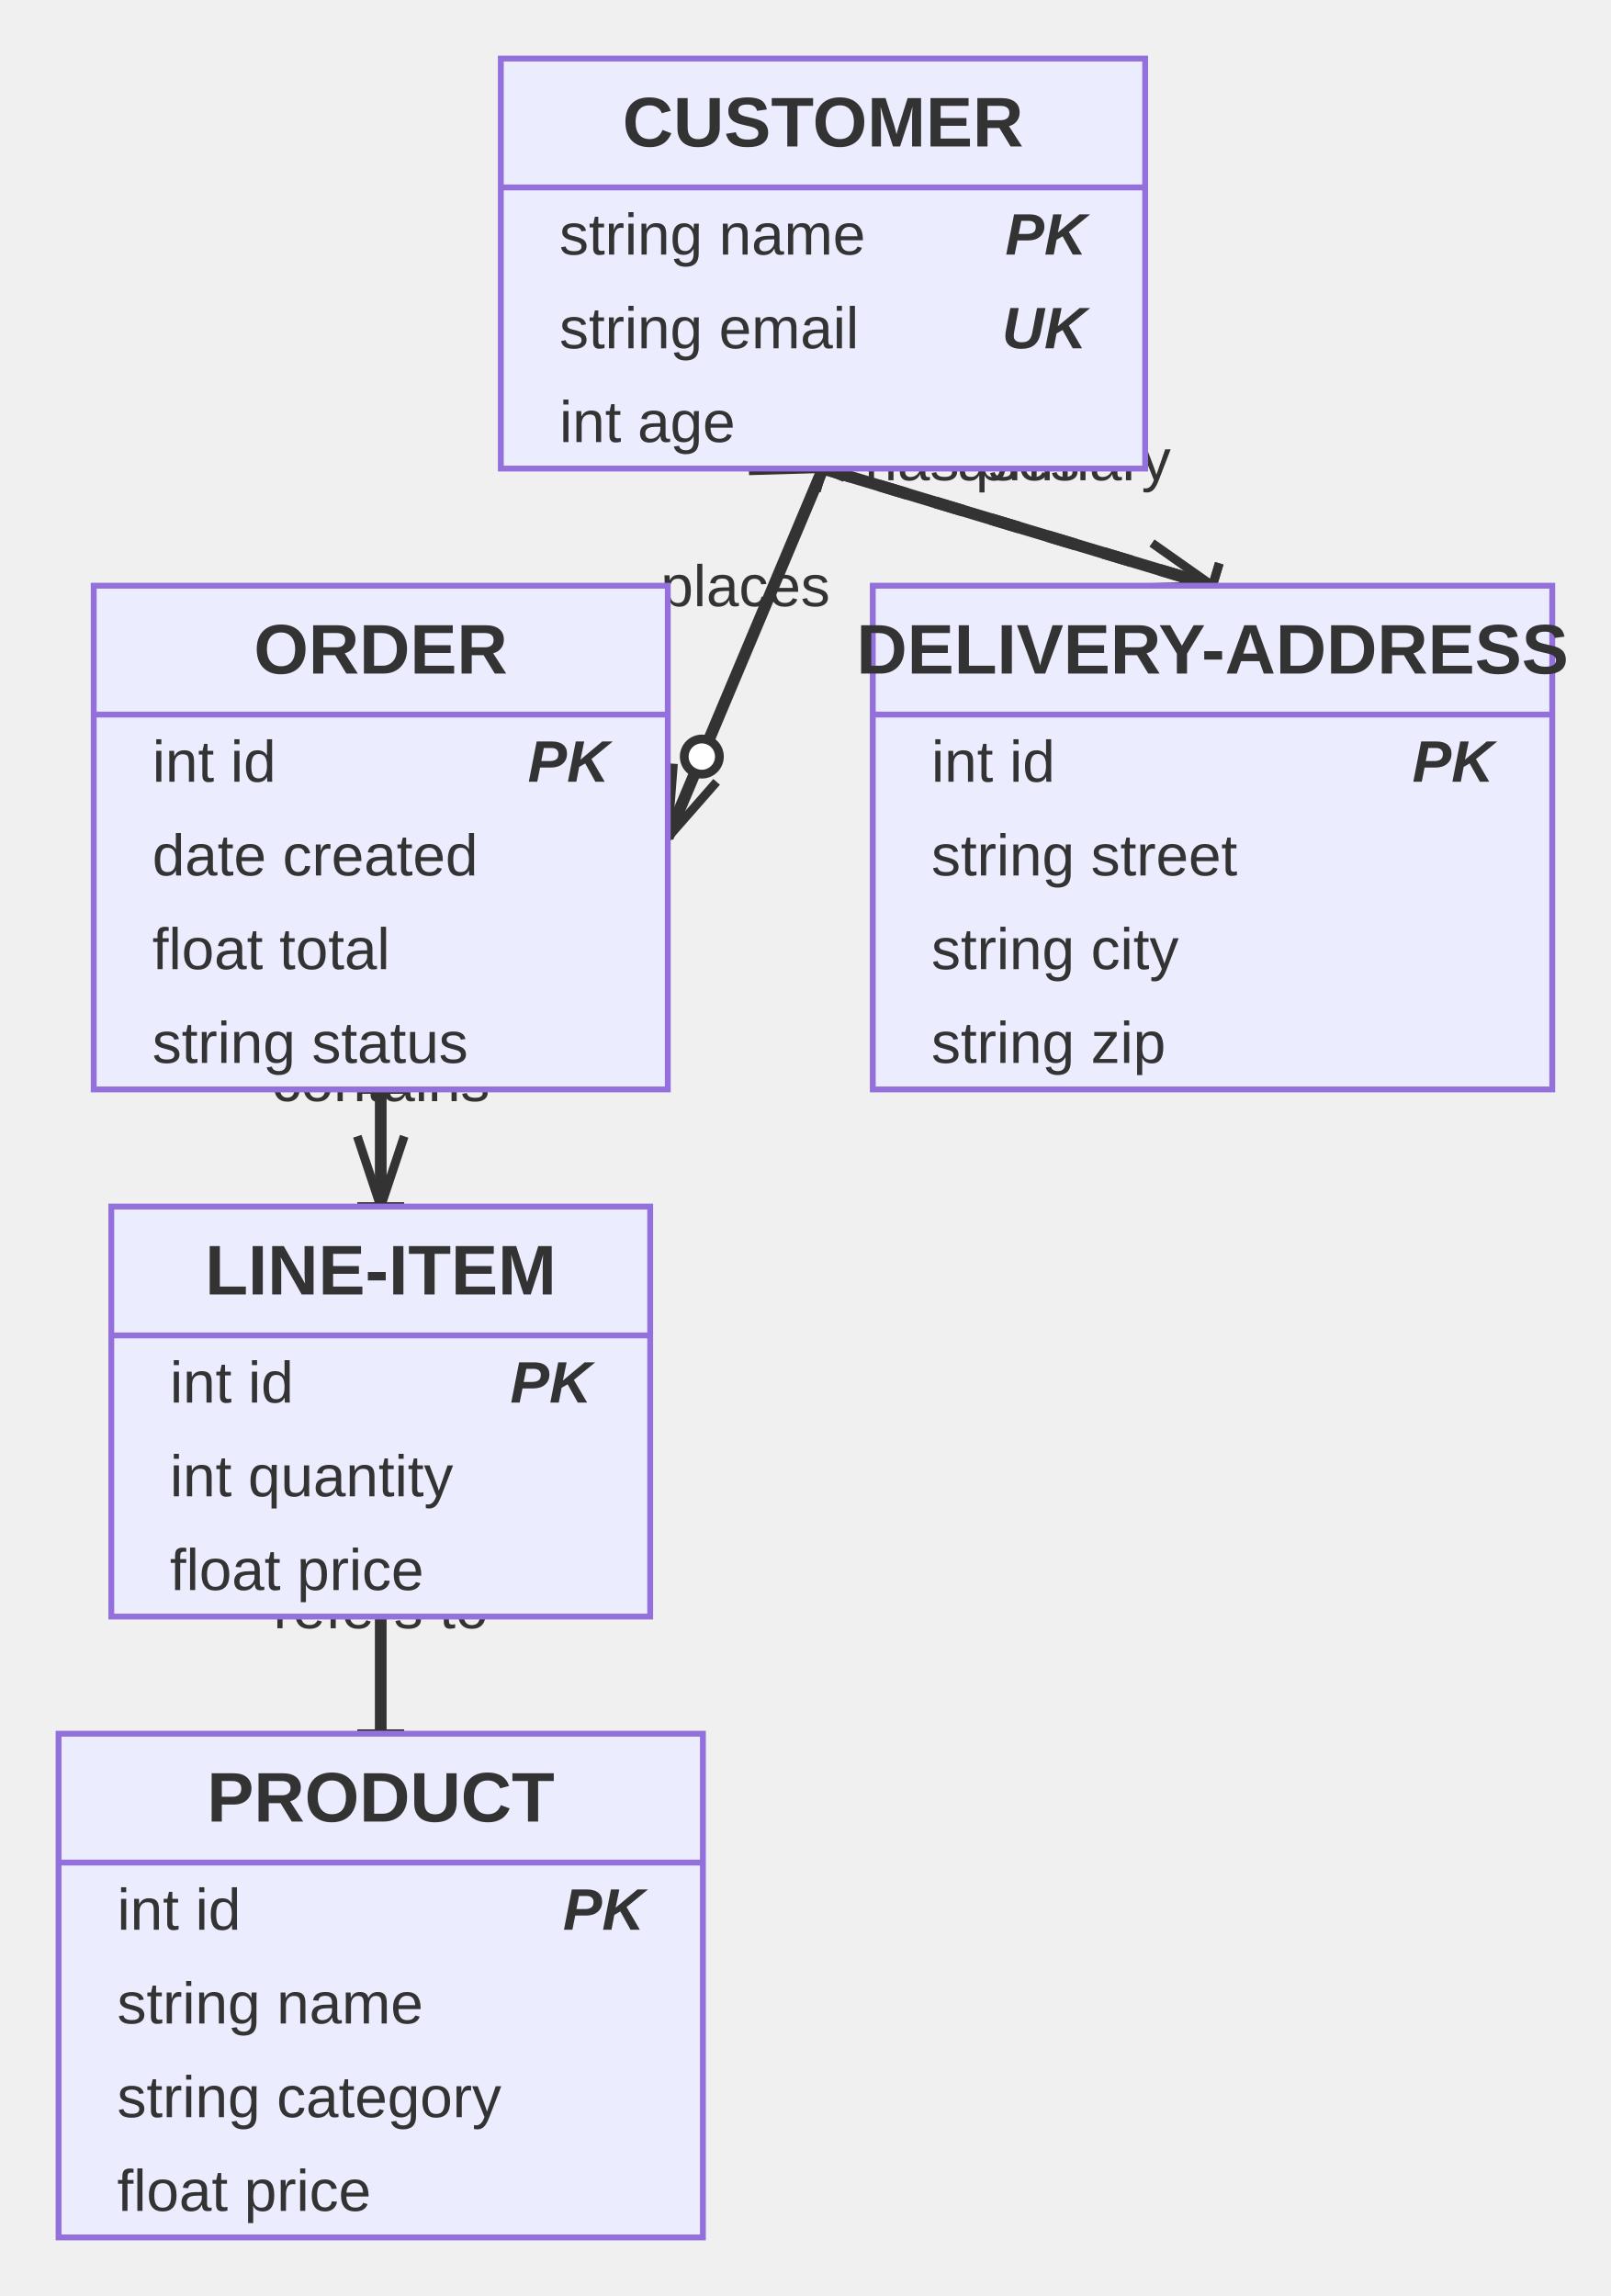
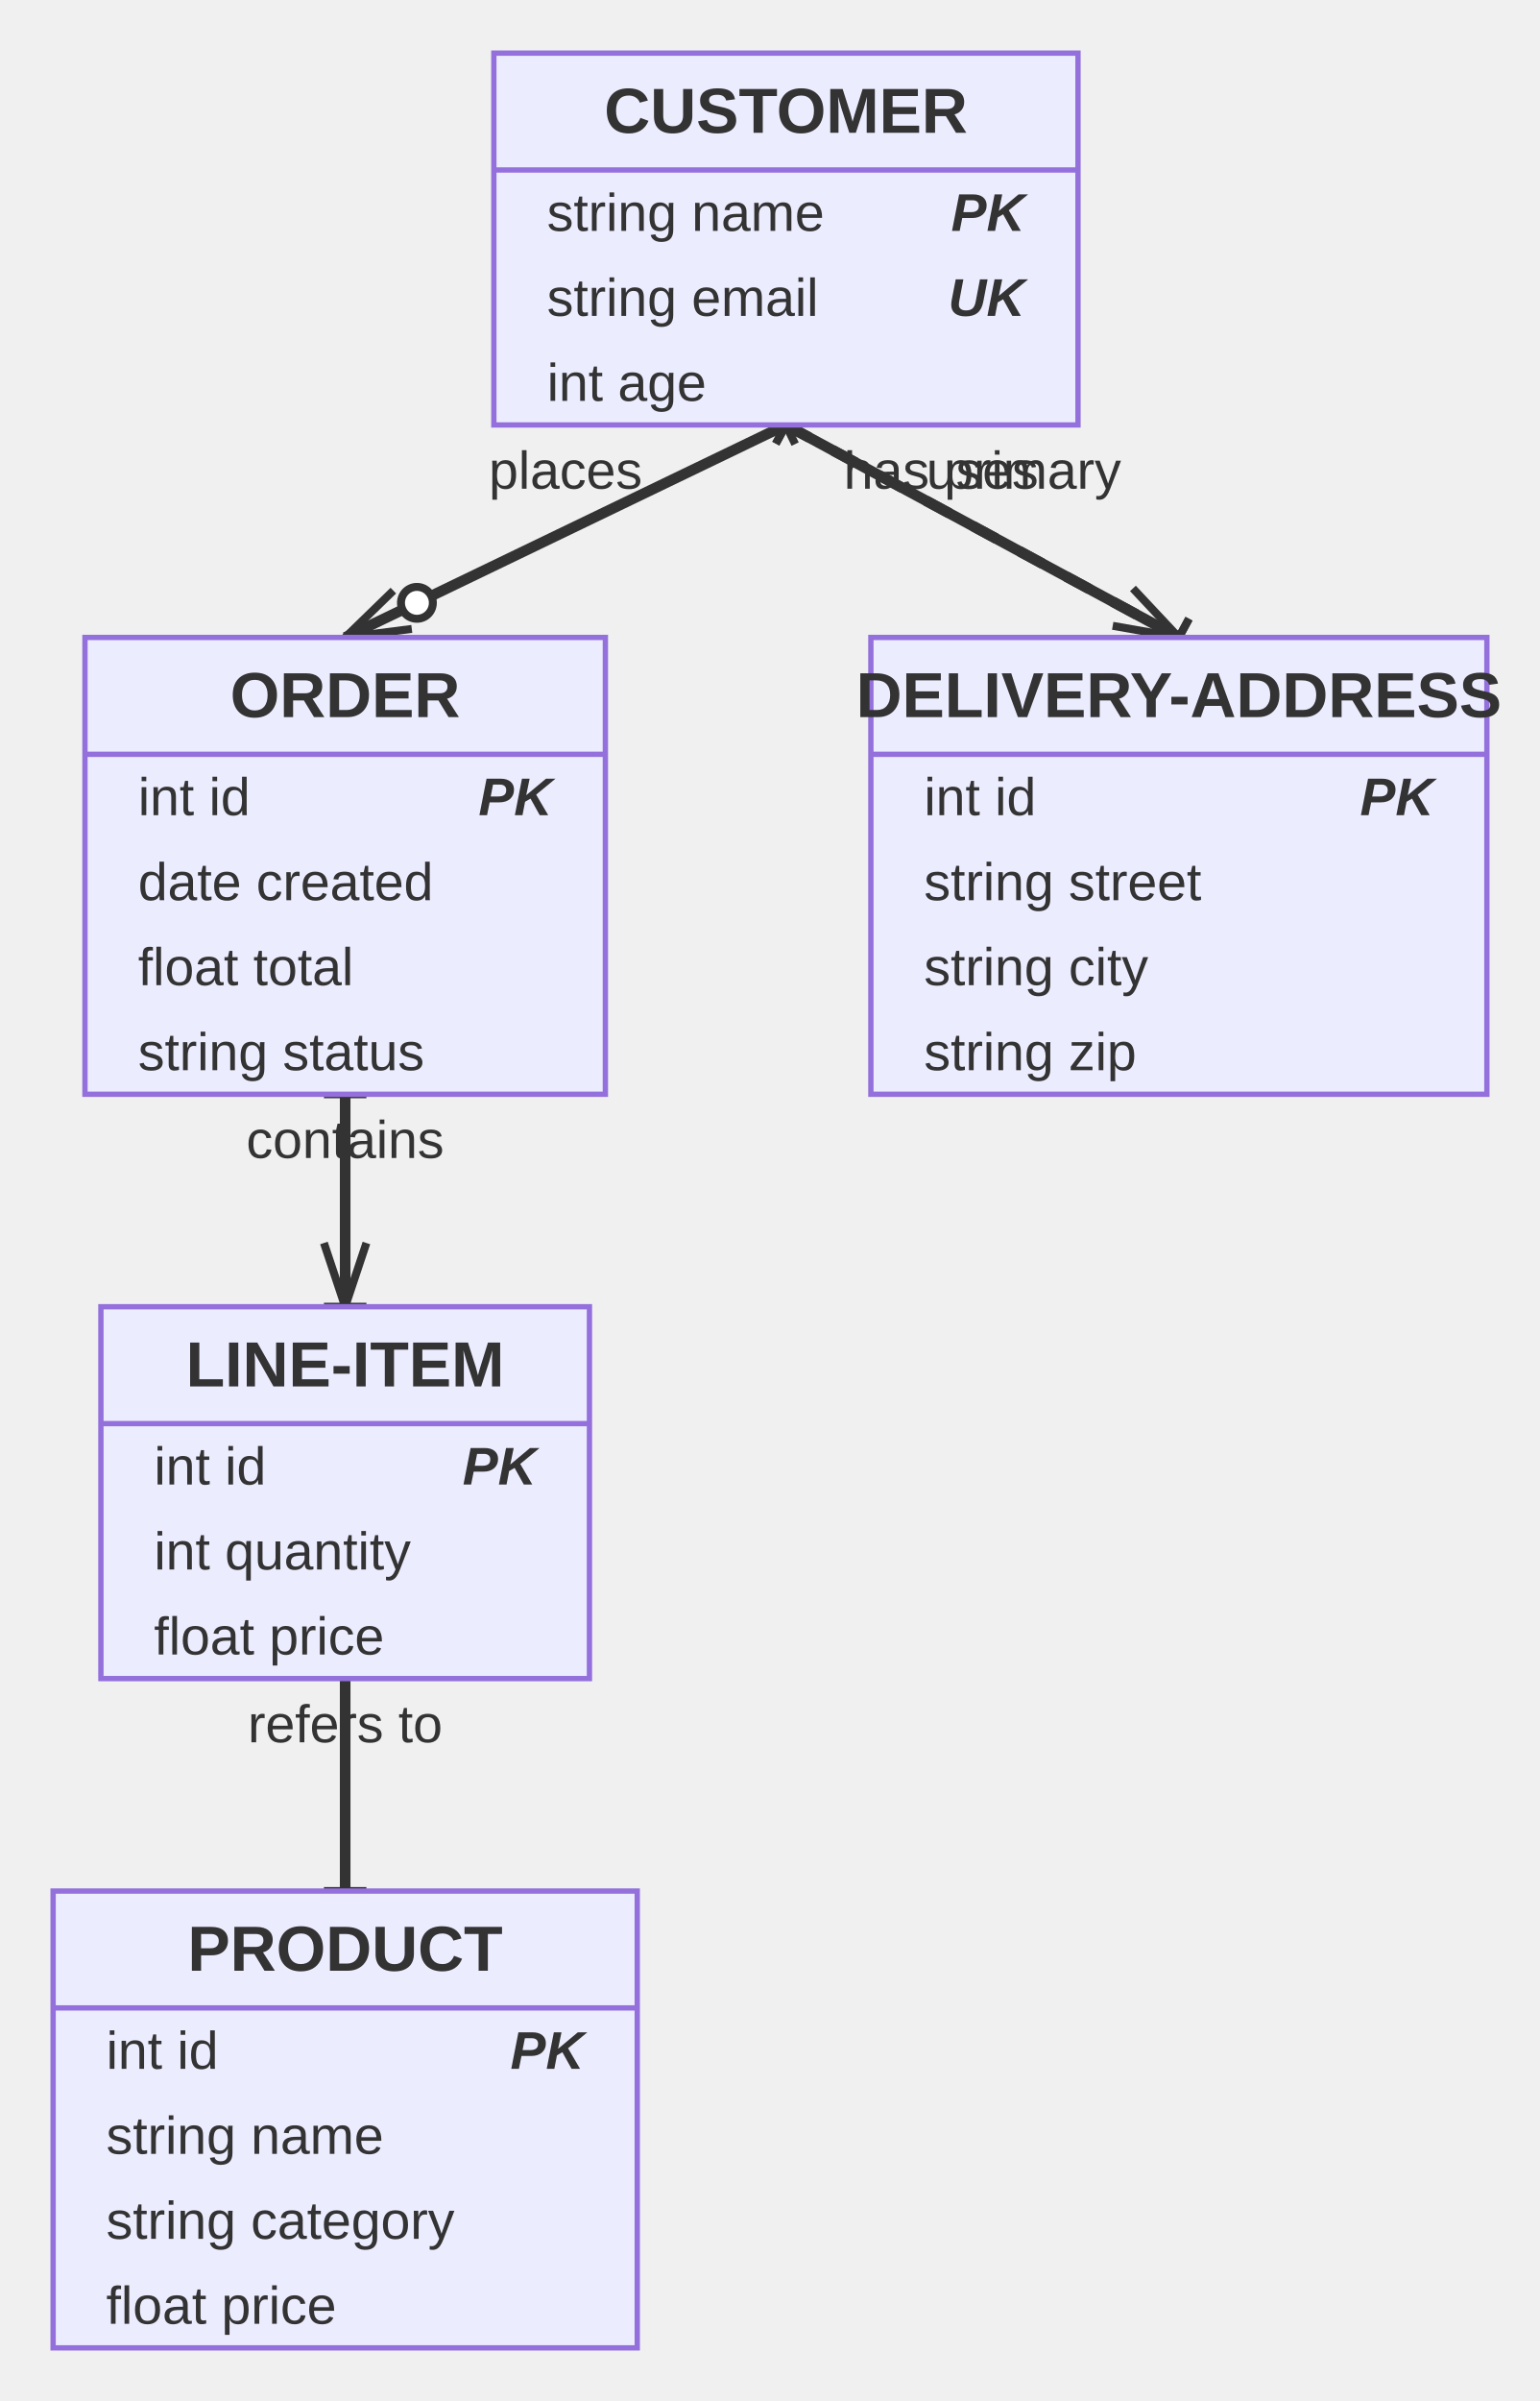
- <svg xmlns="http://www.w3.org/2000/svg" viewBox="-10 -10 275 392" width="275" height="392" style="background-color: white">
+ <svg xmlns="http://www.w3.org/2000/svg" viewBox="-10 -10 290 452" width="290" height="452" style="background-color: white">
  <defs>
    <marker id="er-exactly-one" viewBox="0 0 12 12" markerWidth="12" markerHeight="12" refX="9" refY="6" orient="auto" markerUnits="userSpaceOnUse">
      <line x1="9" y1="2" x2="9" y2="10" stroke="#333333" stroke-width="1.5" />
    </marker>
    <marker id="er-zero-or-one" viewBox="0 0 18 12" markerWidth="18" markerHeight="12" refX="15" refY="6" orient="auto" markerUnits="userSpaceOnUse">
      <circle cx="6" cy="6" r="4" fill="white" stroke="#333333" stroke-width="1.5" />
      <line x1="15" y1="2" x2="15" y2="10" stroke="#333333" stroke-width="1.5" />
    </marker>
    <marker id="er-one-or-more" viewBox="0 0 18 12" markerWidth="18" markerHeight="12" refX="15" refY="6" orient="auto" markerUnits="userSpaceOnUse">
      <path d="M15,6 L3,2 M15,6 L3,10 M15,6 L3,6" fill="none" stroke="#333333" stroke-width="1.5" />
      <line x1="15" y1="2" x2="15" y2="10" stroke="#333333" stroke-width="1.5" />
    </marker>
    <marker id="er-zero-or-more" viewBox="0 0 22 12" markerWidth="22" markerHeight="12" refX="19" refY="6" orient="auto" markerUnits="userSpaceOnUse">
      <path d="M19,6 L7,2 M19,6 L7,10 M19,6 L7,6" fill="none" stroke="#333333" stroke-width="1.5" />
      <circle cx="4" cy="6" r="3" fill="white" stroke="#333333" stroke-width="1.5" />
    </marker>
  </defs>
  <style>.er-entity rect { fill: #ECECFF; stroke: #9370DB; stroke-width: 1; }
.er-entity text { fill: #333333; font-family: "trebuchet ms", verdana, arial, sans-serif, "Apple Color Emoji", "Segoe UI Emoji", "Noto Color Emoji", "Twemoji Mozilla"; }
.er-entity line { stroke: #9370DB; }
.er-relationship path { fill: none; stroke: #333333; stroke-width: 2; }
.er-relationship text { fill: #333333; font-family: "trebuchet ms", verdana, arial, sans-serif, "Apple Color Emoji", "Segoe UI Emoji", "Noto Color Emoji", "Twemoji Mozilla"; }
</style>
  <g class="er-relationship" data-edge-source="CUSTOMER" data-edge-target="ORDER">
-     <path d="M130.5,70.0 L104.0,133.0" fill="none" stroke="#333333" stroke-width="2" marker-start="url(#er-exactly-one)" marker-end="url(#er-zero-or-more)" />
-     <text x="117.25" y="93.5" text-anchor="middle" font-family="&quot;trebuchet ms&quot;, verdana, arial, sans-serif, &quot;Apple Color Emoji&quot;, &quot;Segoe UI Emoji&quot;, &quot;Noto Color Emoji&quot;, &quot;Twemoji Mozilla&quot;" font-size="10.0px" fill="#333333">places</text>
+     <path d="M138.0,70.0 L55.0,110.0" fill="none" stroke="#333333" stroke-width="2" marker-start="url(#er-exactly-one)" marker-end="url(#er-zero-or-more)" />
+     <text x="96.5" y="82.0" text-anchor="middle" font-family="&quot;trebuchet ms&quot;, verdana, arial, sans-serif, &quot;Apple Color Emoji&quot;, &quot;Segoe UI Emoji&quot;, &quot;Noto Color Emoji&quot;, &quot;Twemoji Mozilla&quot;" font-size="10.0px" fill="#333333">places</text>
  </g>
  <g class="er-relationship" data-edge-source="ORDER" data-edge-target="LINE-ITEM">
-     <path d="M55.0,176.0 L55.0,196.0" fill="none" stroke="#333333" stroke-width="2" marker-start="url(#er-exactly-one)" marker-end="url(#er-one-or-more)" />
-     <text x="55.0" y="178.0" text-anchor="middle" font-family="&quot;trebuchet ms&quot;, verdana, arial, sans-serif, &quot;Apple Color Emoji&quot;, &quot;Segoe UI Emoji&quot;, &quot;Noto Color Emoji&quot;, &quot;Twemoji Mozilla&quot;" font-size="10.0px" fill="#333333">contains</text>
+     <path d="M55.0,196.0 L55.0,236.0" fill="none" stroke="#333333" stroke-width="2" marker-start="url(#er-exactly-one)" marker-end="url(#er-one-or-more)" />
+     <text x="55.0" y="208.0" text-anchor="middle" font-family="&quot;trebuchet ms&quot;, verdana, arial, sans-serif, &quot;Apple Color Emoji&quot;, &quot;Segoe UI Emoji&quot;, &quot;Noto Color Emoji&quot;, &quot;Twemoji Mozilla&quot;" font-size="10.0px" fill="#333333">contains</text>
  </g>
  <g class="er-relationship" data-edge-source="LINE-ITEM" data-edge-target="PRODUCT">
-     <path d="M55.0,266.0 L55.0,286.0" fill="none" stroke="#333333" stroke-width="2" marker-start="url(#er-zero-or-more)" marker-end="url(#er-exactly-one)" />
-     <text x="55.0" y="268.0" text-anchor="middle" font-family="&quot;trebuchet ms&quot;, verdana, arial, sans-serif, &quot;Apple Color Emoji&quot;, &quot;Segoe UI Emoji&quot;, &quot;Noto Color Emoji&quot;, &quot;Twemoji Mozilla&quot;" font-size="10.0px" fill="#333333">refers to</text>
+     <path d="M55.0,306.0 L55.0,346.0" fill="none" stroke="#333333" stroke-width="2" marker-start="url(#er-zero-or-more)" marker-end="url(#er-exactly-one)" />
+     <text x="55.0" y="318.0" text-anchor="middle" font-family="&quot;trebuchet ms&quot;, verdana, arial, sans-serif, &quot;Apple Color Emoji&quot;, &quot;Segoe UI Emoji&quot;, &quot;Noto Color Emoji&quot;, &quot;Twemoji Mozilla&quot;" font-size="10.0px" fill="#333333">refers to</text>
  </g>
  <g class="er-relationship" data-edge-source="CUSTOMER" data-edge-target="DELIVERY-ADDRESS">
-     <path d="M130.5,70.0 L197.0,90.0" fill="none" stroke="#333333" stroke-width="2" stroke-dasharray="5,5" marker-start="url(#er-one-or-more)" marker-end="url(#er-one-or-more)" />
-     <text x="163.75" y="72.0" text-anchor="middle" font-family="&quot;trebuchet ms&quot;, verdana, arial, sans-serif, &quot;Apple Color Emoji&quot;, &quot;Segoe UI Emoji&quot;, &quot;Noto Color Emoji&quot;, &quot;Twemoji Mozilla&quot;" font-size="10.0px" fill="#333333">uses</text>
+     <path d="M138.0,70.0 L212.0,110.0" fill="none" stroke="#333333" stroke-width="2" stroke-dasharray="5,5" marker-start="url(#er-one-or-more)" marker-end="url(#er-one-or-more)" />
+     <text x="175.0" y="82.0" text-anchor="middle" font-family="&quot;trebuchet ms&quot;, verdana, arial, sans-serif, &quot;Apple Color Emoji&quot;, &quot;Segoe UI Emoji&quot;, &quot;Noto Color Emoji&quot;, &quot;Twemoji Mozilla&quot;" font-size="10.0px" fill="#333333">uses</text>
  </g>
  <g class="er-relationship" data-edge-source="CUSTOMER" data-edge-target="DELIVERY-ADDRESS">
-     <path d="M130.5,70.0 L197.0,90.0" fill="none" stroke="#333333" stroke-width="2" marker-start="url(#er-exactly-one)" marker-end="url(#er-exactly-one)" />
-     <text x="163.75" y="72.0" text-anchor="middle" font-family="&quot;trebuchet ms&quot;, verdana, arial, sans-serif, &quot;Apple Color Emoji&quot;, &quot;Segoe UI Emoji&quot;, &quot;Noto Color Emoji&quot;, &quot;Twemoji Mozilla&quot;" font-size="10.0px" fill="#333333">has primary</text>
+     <path d="M138.0,70.0 L212.0,110.0" fill="none" stroke="#333333" stroke-width="2" marker-start="url(#er-exactly-one)" marker-end="url(#er-exactly-one)" />
+     <text x="175.0" y="82.0" text-anchor="middle" font-family="&quot;trebuchet ms&quot;, verdana, arial, sans-serif, &quot;Apple Color Emoji&quot;, &quot;Segoe UI Emoji&quot;, &quot;Noto Color Emoji&quot;, &quot;Twemoji Mozilla&quot;" font-size="10.0px" fill="#333333">has primary</text>
  </g>
  <g class="er-entity" data-entity-id="CUSTOMER">
-     <rect x="75.5" y="0.0" width="110.0" height="70.0" fill="#ECECFF" stroke="#9370DB" stroke-width="1" />
-     <text x="130.5" y="15.0" text-anchor="middle" font-family="&quot;trebuchet ms&quot;, verdana, arial, sans-serif, &quot;Apple Color Emoji&quot;, &quot;Segoe UI Emoji&quot;, &quot;Noto Color Emoji&quot;, &quot;Twemoji Mozilla&quot;" font-size="12.0px" font-weight="bold" fill="#333333">CUSTOMER</text>
-     <line x1="75.5" y1="22.0" x2="185.5" y2="22.0" stroke="#9370DB" stroke-width="1" />
-     <text x="85.5" y="30.0" dominant-baseline="central" font-family="&quot;trebuchet ms&quot;, verdana, arial, sans-serif, &quot;Apple Color Emoji&quot;, &quot;Segoe UI Emoji&quot;, &quot;Noto Color Emoji&quot;, &quot;Twemoji Mozilla&quot;" font-size="10.0px" fill="#333333">string name</text>
-     <text x="175.5" y="30.0" text-anchor="end" dominant-baseline="central" font-family="&quot;trebuchet ms&quot;, verdana, arial, sans-serif, &quot;Apple Color Emoji&quot;, &quot;Segoe UI Emoji&quot;, &quot;Noto Color Emoji&quot;, &quot;Twemoji Mozilla&quot;" font-size="10.0px" font-weight="bold" font-style="italic" fill="#333333">PK</text>
-     <text x="85.5" y="46.0" dominant-baseline="central" font-family="&quot;trebuchet ms&quot;, verdana, arial, sans-serif, &quot;Apple Color Emoji&quot;, &quot;Segoe UI Emoji&quot;, &quot;Noto Color Emoji&quot;, &quot;Twemoji Mozilla&quot;" font-size="10.0px" fill="#333333">string email</text>
-     <text x="175.5" y="46.0" text-anchor="end" dominant-baseline="central" font-family="&quot;trebuchet ms&quot;, verdana, arial, sans-serif, &quot;Apple Color Emoji&quot;, &quot;Segoe UI Emoji&quot;, &quot;Noto Color Emoji&quot;, &quot;Twemoji Mozilla&quot;" font-size="10.0px" font-weight="bold" font-style="italic" fill="#333333">UK</text>
-     <text x="85.5" y="62.0" dominant-baseline="central" font-family="&quot;trebuchet ms&quot;, verdana, arial, sans-serif, &quot;Apple Color Emoji&quot;, &quot;Segoe UI Emoji&quot;, &quot;Noto Color Emoji&quot;, &quot;Twemoji Mozilla&quot;" font-size="10.0px" fill="#333333">int age</text>
+     <rect x="83.0" y="0.0" width="110.0" height="70.0" fill="#ECECFF" stroke="#9370DB" stroke-width="1" />
+     <text x="138.0" y="15.0" text-anchor="middle" font-family="&quot;trebuchet ms&quot;, verdana, arial, sans-serif, &quot;Apple Color Emoji&quot;, &quot;Segoe UI Emoji&quot;, &quot;Noto Color Emoji&quot;, &quot;Twemoji Mozilla&quot;" font-size="12.0px" font-weight="bold" fill="#333333">CUSTOMER</text>
+     <line x1="83.0" y1="22.0" x2="193.0" y2="22.0" stroke="#9370DB" stroke-width="1" />
+     <text x="93.0" y="30.0" dominant-baseline="central" font-family="&quot;trebuchet ms&quot;, verdana, arial, sans-serif, &quot;Apple Color Emoji&quot;, &quot;Segoe UI Emoji&quot;, &quot;Noto Color Emoji&quot;, &quot;Twemoji Mozilla&quot;" font-size="10.0px" fill="#333333">string name</text>
+     <text x="183.0" y="30.0" text-anchor="end" dominant-baseline="central" font-family="&quot;trebuchet ms&quot;, verdana, arial, sans-serif, &quot;Apple Color Emoji&quot;, &quot;Segoe UI Emoji&quot;, &quot;Noto Color Emoji&quot;, &quot;Twemoji Mozilla&quot;" font-size="10.0px" font-weight="bold" font-style="italic" fill="#333333">PK</text>
+     <text x="93.0" y="46.0" dominant-baseline="central" font-family="&quot;trebuchet ms&quot;, verdana, arial, sans-serif, &quot;Apple Color Emoji&quot;, &quot;Segoe UI Emoji&quot;, &quot;Noto Color Emoji&quot;, &quot;Twemoji Mozilla&quot;" font-size="10.0px" fill="#333333">string email</text>
+     <text x="183.0" y="46.0" text-anchor="end" dominant-baseline="central" font-family="&quot;trebuchet ms&quot;, verdana, arial, sans-serif, &quot;Apple Color Emoji&quot;, &quot;Segoe UI Emoji&quot;, &quot;Noto Color Emoji&quot;, &quot;Twemoji Mozilla&quot;" font-size="10.0px" font-weight="bold" font-style="italic" fill="#333333">UK</text>
+     <text x="93.0" y="62.0" dominant-baseline="central" font-family="&quot;trebuchet ms&quot;, verdana, arial, sans-serif, &quot;Apple Color Emoji&quot;, &quot;Segoe UI Emoji&quot;, &quot;Noto Color Emoji&quot;, &quot;Twemoji Mozilla&quot;" font-size="10.0px" fill="#333333">int age</text>
  </g>
  <g class="er-entity" data-entity-id="ORDER">
-     <rect x="6.0" y="90.0" width="98.0" height="86.0" fill="#ECECFF" stroke="#9370DB" stroke-width="1" />
-     <text x="55.0" y="105.0" text-anchor="middle" font-family="&quot;trebuchet ms&quot;, verdana, arial, sans-serif, &quot;Apple Color Emoji&quot;, &quot;Segoe UI Emoji&quot;, &quot;Noto Color Emoji&quot;, &quot;Twemoji Mozilla&quot;" font-size="12.0px" font-weight="bold" fill="#333333">ORDER</text>
-     <line x1="6.0" y1="112.0" x2="104.0" y2="112.0" stroke="#9370DB" stroke-width="1" />
-     <text x="16.0" y="120.0" dominant-baseline="central" font-family="&quot;trebuchet ms&quot;, verdana, arial, sans-serif, &quot;Apple Color Emoji&quot;, &quot;Segoe UI Emoji&quot;, &quot;Noto Color Emoji&quot;, &quot;Twemoji Mozilla&quot;" font-size="10.0px" fill="#333333">int id</text>
-     <text x="94.0" y="120.0" text-anchor="end" dominant-baseline="central" font-family="&quot;trebuchet ms&quot;, verdana, arial, sans-serif, &quot;Apple Color Emoji&quot;, &quot;Segoe UI Emoji&quot;, &quot;Noto Color Emoji&quot;, &quot;Twemoji Mozilla&quot;" font-size="10.0px" font-weight="bold" font-style="italic" fill="#333333">PK</text>
-     <text x="16.0" y="136.0" dominant-baseline="central" font-family="&quot;trebuchet ms&quot;, verdana, arial, sans-serif, &quot;Apple Color Emoji&quot;, &quot;Segoe UI Emoji&quot;, &quot;Noto Color Emoji&quot;, &quot;Twemoji Mozilla&quot;" font-size="10.0px" fill="#333333">date created</text>
-     <text x="16.0" y="152.0" dominant-baseline="central" font-family="&quot;trebuchet ms&quot;, verdana, arial, sans-serif, &quot;Apple Color Emoji&quot;, &quot;Segoe UI Emoji&quot;, &quot;Noto Color Emoji&quot;, &quot;Twemoji Mozilla&quot;" font-size="10.0px" fill="#333333">float total</text>
-     <text x="16.0" y="168.0" dominant-baseline="central" font-family="&quot;trebuchet ms&quot;, verdana, arial, sans-serif, &quot;Apple Color Emoji&quot;, &quot;Segoe UI Emoji&quot;, &quot;Noto Color Emoji&quot;, &quot;Twemoji Mozilla&quot;" font-size="10.0px" fill="#333333">string status</text>
+     <rect x="6.0" y="110.0" width="98.0" height="86.0" fill="#ECECFF" stroke="#9370DB" stroke-width="1" />
+     <text x="55.0" y="125.0" text-anchor="middle" font-family="&quot;trebuchet ms&quot;, verdana, arial, sans-serif, &quot;Apple Color Emoji&quot;, &quot;Segoe UI Emoji&quot;, &quot;Noto Color Emoji&quot;, &quot;Twemoji Mozilla&quot;" font-size="12.0px" font-weight="bold" fill="#333333">ORDER</text>
+     <line x1="6.0" y1="132.0" x2="104.0" y2="132.0" stroke="#9370DB" stroke-width="1" />
+     <text x="16.0" y="140.0" dominant-baseline="central" font-family="&quot;trebuchet ms&quot;, verdana, arial, sans-serif, &quot;Apple Color Emoji&quot;, &quot;Segoe UI Emoji&quot;, &quot;Noto Color Emoji&quot;, &quot;Twemoji Mozilla&quot;" font-size="10.0px" fill="#333333">int id</text>
+     <text x="94.0" y="140.0" text-anchor="end" dominant-baseline="central" font-family="&quot;trebuchet ms&quot;, verdana, arial, sans-serif, &quot;Apple Color Emoji&quot;, &quot;Segoe UI Emoji&quot;, &quot;Noto Color Emoji&quot;, &quot;Twemoji Mozilla&quot;" font-size="10.0px" font-weight="bold" font-style="italic" fill="#333333">PK</text>
+     <text x="16.0" y="156.0" dominant-baseline="central" font-family="&quot;trebuchet ms&quot;, verdana, arial, sans-serif, &quot;Apple Color Emoji&quot;, &quot;Segoe UI Emoji&quot;, &quot;Noto Color Emoji&quot;, &quot;Twemoji Mozilla&quot;" font-size="10.0px" fill="#333333">date created</text>
+     <text x="16.0" y="172.0" dominant-baseline="central" font-family="&quot;trebuchet ms&quot;, verdana, arial, sans-serif, &quot;Apple Color Emoji&quot;, &quot;Segoe UI Emoji&quot;, &quot;Noto Color Emoji&quot;, &quot;Twemoji Mozilla&quot;" font-size="10.0px" fill="#333333">float total</text>
+     <text x="16.0" y="188.0" dominant-baseline="central" font-family="&quot;trebuchet ms&quot;, verdana, arial, sans-serif, &quot;Apple Color Emoji&quot;, &quot;Segoe UI Emoji&quot;, &quot;Noto Color Emoji&quot;, &quot;Twemoji Mozilla&quot;" font-size="10.0px" fill="#333333">string status</text>
  </g>
  <g class="er-entity" data-entity-id="LINE-ITEM">
-     <rect x="9.0" y="196.0" width="92.0" height="70.0" fill="#ECECFF" stroke="#9370DB" stroke-width="1" />
-     <text x="55.0" y="211.0" text-anchor="middle" font-family="&quot;trebuchet ms&quot;, verdana, arial, sans-serif, &quot;Apple Color Emoji&quot;, &quot;Segoe UI Emoji&quot;, &quot;Noto Color Emoji&quot;, &quot;Twemoji Mozilla&quot;" font-size="12.0px" font-weight="bold" fill="#333333">LINE-ITEM</text>
-     <line x1="9.0" y1="218.0" x2="101.0" y2="218.0" stroke="#9370DB" stroke-width="1" />
-     <text x="19.0" y="226.0" dominant-baseline="central" font-family="&quot;trebuchet ms&quot;, verdana, arial, sans-serif, &quot;Apple Color Emoji&quot;, &quot;Segoe UI Emoji&quot;, &quot;Noto Color Emoji&quot;, &quot;Twemoji Mozilla&quot;" font-size="10.0px" fill="#333333">int id</text>
-     <text x="91.0" y="226.0" text-anchor="end" dominant-baseline="central" font-family="&quot;trebuchet ms&quot;, verdana, arial, sans-serif, &quot;Apple Color Emoji&quot;, &quot;Segoe UI Emoji&quot;, &quot;Noto Color Emoji&quot;, &quot;Twemoji Mozilla&quot;" font-size="10.0px" font-weight="bold" font-style="italic" fill="#333333">PK</text>
-     <text x="19.0" y="242.0" dominant-baseline="central" font-family="&quot;trebuchet ms&quot;, verdana, arial, sans-serif, &quot;Apple Color Emoji&quot;, &quot;Segoe UI Emoji&quot;, &quot;Noto Color Emoji&quot;, &quot;Twemoji Mozilla&quot;" font-size="10.0px" fill="#333333">int quantity</text>
-     <text x="19.0" y="258.0" dominant-baseline="central" font-family="&quot;trebuchet ms&quot;, verdana, arial, sans-serif, &quot;Apple Color Emoji&quot;, &quot;Segoe UI Emoji&quot;, &quot;Noto Color Emoji&quot;, &quot;Twemoji Mozilla&quot;" font-size="10.0px" fill="#333333">float price</text>
+     <rect x="9.0" y="236.0" width="92.0" height="70.0" fill="#ECECFF" stroke="#9370DB" stroke-width="1" />
+     <text x="55.0" y="251.0" text-anchor="middle" font-family="&quot;trebuchet ms&quot;, verdana, arial, sans-serif, &quot;Apple Color Emoji&quot;, &quot;Segoe UI Emoji&quot;, &quot;Noto Color Emoji&quot;, &quot;Twemoji Mozilla&quot;" font-size="12.0px" font-weight="bold" fill="#333333">LINE-ITEM</text>
+     <line x1="9.0" y1="258.0" x2="101.0" y2="258.0" stroke="#9370DB" stroke-width="1" />
+     <text x="19.0" y="266.0" dominant-baseline="central" font-family="&quot;trebuchet ms&quot;, verdana, arial, sans-serif, &quot;Apple Color Emoji&quot;, &quot;Segoe UI Emoji&quot;, &quot;Noto Color Emoji&quot;, &quot;Twemoji Mozilla&quot;" font-size="10.0px" fill="#333333">int id</text>
+     <text x="91.0" y="266.0" text-anchor="end" dominant-baseline="central" font-family="&quot;trebuchet ms&quot;, verdana, arial, sans-serif, &quot;Apple Color Emoji&quot;, &quot;Segoe UI Emoji&quot;, &quot;Noto Color Emoji&quot;, &quot;Twemoji Mozilla&quot;" font-size="10.0px" font-weight="bold" font-style="italic" fill="#333333">PK</text>
+     <text x="19.0" y="282.0" dominant-baseline="central" font-family="&quot;trebuchet ms&quot;, verdana, arial, sans-serif, &quot;Apple Color Emoji&quot;, &quot;Segoe UI Emoji&quot;, &quot;Noto Color Emoji&quot;, &quot;Twemoji Mozilla&quot;" font-size="10.0px" fill="#333333">int quantity</text>
+     <text x="19.0" y="298.0" dominant-baseline="central" font-family="&quot;trebuchet ms&quot;, verdana, arial, sans-serif, &quot;Apple Color Emoji&quot;, &quot;Segoe UI Emoji&quot;, &quot;Noto Color Emoji&quot;, &quot;Twemoji Mozilla&quot;" font-size="10.0px" fill="#333333">float price</text>
  </g>
  <g class="er-entity" data-entity-id="PRODUCT">
-     <rect x="0.0" y="286.0" width="110.0" height="86.0" fill="#ECECFF" stroke="#9370DB" stroke-width="1" />
-     <text x="55.0" y="301.0" text-anchor="middle" font-family="&quot;trebuchet ms&quot;, verdana, arial, sans-serif, &quot;Apple Color Emoji&quot;, &quot;Segoe UI Emoji&quot;, &quot;Noto Color Emoji&quot;, &quot;Twemoji Mozilla&quot;" font-size="12.0px" font-weight="bold" fill="#333333">PRODUCT</text>
-     <line x1="0.0" y1="308.0" x2="110.0" y2="308.0" stroke="#9370DB" stroke-width="1" />
-     <text x="10.0" y="316.0" dominant-baseline="central" font-family="&quot;trebuchet ms&quot;, verdana, arial, sans-serif, &quot;Apple Color Emoji&quot;, &quot;Segoe UI Emoji&quot;, &quot;Noto Color Emoji&quot;, &quot;Twemoji Mozilla&quot;" font-size="10.0px" fill="#333333">int id</text>
-     <text x="100.0" y="316.0" text-anchor="end" dominant-baseline="central" font-family="&quot;trebuchet ms&quot;, verdana, arial, sans-serif, &quot;Apple Color Emoji&quot;, &quot;Segoe UI Emoji&quot;, &quot;Noto Color Emoji&quot;, &quot;Twemoji Mozilla&quot;" font-size="10.0px" font-weight="bold" font-style="italic" fill="#333333">PK</text>
-     <text x="10.0" y="332.0" dominant-baseline="central" font-family="&quot;trebuchet ms&quot;, verdana, arial, sans-serif, &quot;Apple Color Emoji&quot;, &quot;Segoe UI Emoji&quot;, &quot;Noto Color Emoji&quot;, &quot;Twemoji Mozilla&quot;" font-size="10.0px" fill="#333333">string name</text>
-     <text x="10.0" y="348.0" dominant-baseline="central" font-family="&quot;trebuchet ms&quot;, verdana, arial, sans-serif, &quot;Apple Color Emoji&quot;, &quot;Segoe UI Emoji&quot;, &quot;Noto Color Emoji&quot;, &quot;Twemoji Mozilla&quot;" font-size="10.0px" fill="#333333">string category</text>
-     <text x="10.0" y="364.0" dominant-baseline="central" font-family="&quot;trebuchet ms&quot;, verdana, arial, sans-serif, &quot;Apple Color Emoji&quot;, &quot;Segoe UI Emoji&quot;, &quot;Noto Color Emoji&quot;, &quot;Twemoji Mozilla&quot;" font-size="10.0px" fill="#333333">float price</text>
+     <rect x="0.0" y="346.0" width="110.0" height="86.0" fill="#ECECFF" stroke="#9370DB" stroke-width="1" />
+     <text x="55.0" y="361.0" text-anchor="middle" font-family="&quot;trebuchet ms&quot;, verdana, arial, sans-serif, &quot;Apple Color Emoji&quot;, &quot;Segoe UI Emoji&quot;, &quot;Noto Color Emoji&quot;, &quot;Twemoji Mozilla&quot;" font-size="12.0px" font-weight="bold" fill="#333333">PRODUCT</text>
+     <line x1="0.0" y1="368.0" x2="110.0" y2="368.0" stroke="#9370DB" stroke-width="1" />
+     <text x="10.0" y="376.0" dominant-baseline="central" font-family="&quot;trebuchet ms&quot;, verdana, arial, sans-serif, &quot;Apple Color Emoji&quot;, &quot;Segoe UI Emoji&quot;, &quot;Noto Color Emoji&quot;, &quot;Twemoji Mozilla&quot;" font-size="10.0px" fill="#333333">int id</text>
+     <text x="100.0" y="376.0" text-anchor="end" dominant-baseline="central" font-family="&quot;trebuchet ms&quot;, verdana, arial, sans-serif, &quot;Apple Color Emoji&quot;, &quot;Segoe UI Emoji&quot;, &quot;Noto Color Emoji&quot;, &quot;Twemoji Mozilla&quot;" font-size="10.0px" font-weight="bold" font-style="italic" fill="#333333">PK</text>
+     <text x="10.0" y="392.0" dominant-baseline="central" font-family="&quot;trebuchet ms&quot;, verdana, arial, sans-serif, &quot;Apple Color Emoji&quot;, &quot;Segoe UI Emoji&quot;, &quot;Noto Color Emoji&quot;, &quot;Twemoji Mozilla&quot;" font-size="10.0px" fill="#333333">string name</text>
+     <text x="10.0" y="408.0" dominant-baseline="central" font-family="&quot;trebuchet ms&quot;, verdana, arial, sans-serif, &quot;Apple Color Emoji&quot;, &quot;Segoe UI Emoji&quot;, &quot;Noto Color Emoji&quot;, &quot;Twemoji Mozilla&quot;" font-size="10.0px" fill="#333333">string category</text>
+     <text x="10.0" y="424.0" dominant-baseline="central" font-family="&quot;trebuchet ms&quot;, verdana, arial, sans-serif, &quot;Apple Color Emoji&quot;, &quot;Segoe UI Emoji&quot;, &quot;Noto Color Emoji&quot;, &quot;Twemoji Mozilla&quot;" font-size="10.0px" fill="#333333">float price</text>
  </g>
  <g class="er-entity" data-entity-id="DELIVERY-ADDRESS">
-     <rect x="139.0" y="90.0" width="116.0" height="86.0" fill="#ECECFF" stroke="#9370DB" stroke-width="1" />
-     <text x="197.0" y="105.0" text-anchor="middle" font-family="&quot;trebuchet ms&quot;, verdana, arial, sans-serif, &quot;Apple Color Emoji&quot;, &quot;Segoe UI Emoji&quot;, &quot;Noto Color Emoji&quot;, &quot;Twemoji Mozilla&quot;" font-size="12.0px" font-weight="bold" fill="#333333">DELIVERY-ADDRESS</text>
-     <line x1="139.0" y1="112.0" x2="255.0" y2="112.0" stroke="#9370DB" stroke-width="1" />
-     <text x="149.0" y="120.0" dominant-baseline="central" font-family="&quot;trebuchet ms&quot;, verdana, arial, sans-serif, &quot;Apple Color Emoji&quot;, &quot;Segoe UI Emoji&quot;, &quot;Noto Color Emoji&quot;, &quot;Twemoji Mozilla&quot;" font-size="10.0px" fill="#333333">int id</text>
-     <text x="245.0" y="120.0" text-anchor="end" dominant-baseline="central" font-family="&quot;trebuchet ms&quot;, verdana, arial, sans-serif, &quot;Apple Color Emoji&quot;, &quot;Segoe UI Emoji&quot;, &quot;Noto Color Emoji&quot;, &quot;Twemoji Mozilla&quot;" font-size="10.0px" font-weight="bold" font-style="italic" fill="#333333">PK</text>
-     <text x="149.0" y="136.0" dominant-baseline="central" font-family="&quot;trebuchet ms&quot;, verdana, arial, sans-serif, &quot;Apple Color Emoji&quot;, &quot;Segoe UI Emoji&quot;, &quot;Noto Color Emoji&quot;, &quot;Twemoji Mozilla&quot;" font-size="10.0px" fill="#333333">string street</text>
-     <text x="149.0" y="152.0" dominant-baseline="central" font-family="&quot;trebuchet ms&quot;, verdana, arial, sans-serif, &quot;Apple Color Emoji&quot;, &quot;Segoe UI Emoji&quot;, &quot;Noto Color Emoji&quot;, &quot;Twemoji Mozilla&quot;" font-size="10.0px" fill="#333333">string city</text>
-     <text x="149.0" y="168.0" dominant-baseline="central" font-family="&quot;trebuchet ms&quot;, verdana, arial, sans-serif, &quot;Apple Color Emoji&quot;, &quot;Segoe UI Emoji&quot;, &quot;Noto Color Emoji&quot;, &quot;Twemoji Mozilla&quot;" font-size="10.0px" fill="#333333">string zip</text>
+     <rect x="154.0" y="110.0" width="116.0" height="86.0" fill="#ECECFF" stroke="#9370DB" stroke-width="1" />
+     <text x="212.0" y="125.0" text-anchor="middle" font-family="&quot;trebuchet ms&quot;, verdana, arial, sans-serif, &quot;Apple Color Emoji&quot;, &quot;Segoe UI Emoji&quot;, &quot;Noto Color Emoji&quot;, &quot;Twemoji Mozilla&quot;" font-size="12.0px" font-weight="bold" fill="#333333">DELIVERY-ADDRESS</text>
+     <line x1="154.0" y1="132.0" x2="270.0" y2="132.0" stroke="#9370DB" stroke-width="1" />
+     <text x="164.0" y="140.0" dominant-baseline="central" font-family="&quot;trebuchet ms&quot;, verdana, arial, sans-serif, &quot;Apple Color Emoji&quot;, &quot;Segoe UI Emoji&quot;, &quot;Noto Color Emoji&quot;, &quot;Twemoji Mozilla&quot;" font-size="10.0px" fill="#333333">int id</text>
+     <text x="260.0" y="140.0" text-anchor="end" dominant-baseline="central" font-family="&quot;trebuchet ms&quot;, verdana, arial, sans-serif, &quot;Apple Color Emoji&quot;, &quot;Segoe UI Emoji&quot;, &quot;Noto Color Emoji&quot;, &quot;Twemoji Mozilla&quot;" font-size="10.0px" font-weight="bold" font-style="italic" fill="#333333">PK</text>
+     <text x="164.0" y="156.0" dominant-baseline="central" font-family="&quot;trebuchet ms&quot;, verdana, arial, sans-serif, &quot;Apple Color Emoji&quot;, &quot;Segoe UI Emoji&quot;, &quot;Noto Color Emoji&quot;, &quot;Twemoji Mozilla&quot;" font-size="10.0px" fill="#333333">string street</text>
+     <text x="164.0" y="172.0" dominant-baseline="central" font-family="&quot;trebuchet ms&quot;, verdana, arial, sans-serif, &quot;Apple Color Emoji&quot;, &quot;Segoe UI Emoji&quot;, &quot;Noto Color Emoji&quot;, &quot;Twemoji Mozilla&quot;" font-size="10.0px" fill="#333333">string city</text>
+     <text x="164.0" y="188.0" dominant-baseline="central" font-family="&quot;trebuchet ms&quot;, verdana, arial, sans-serif, &quot;Apple Color Emoji&quot;, &quot;Segoe UI Emoji&quot;, &quot;Noto Color Emoji&quot;, &quot;Twemoji Mozilla&quot;" font-size="10.0px" fill="#333333">string zip</text>
  </g>
</svg>
